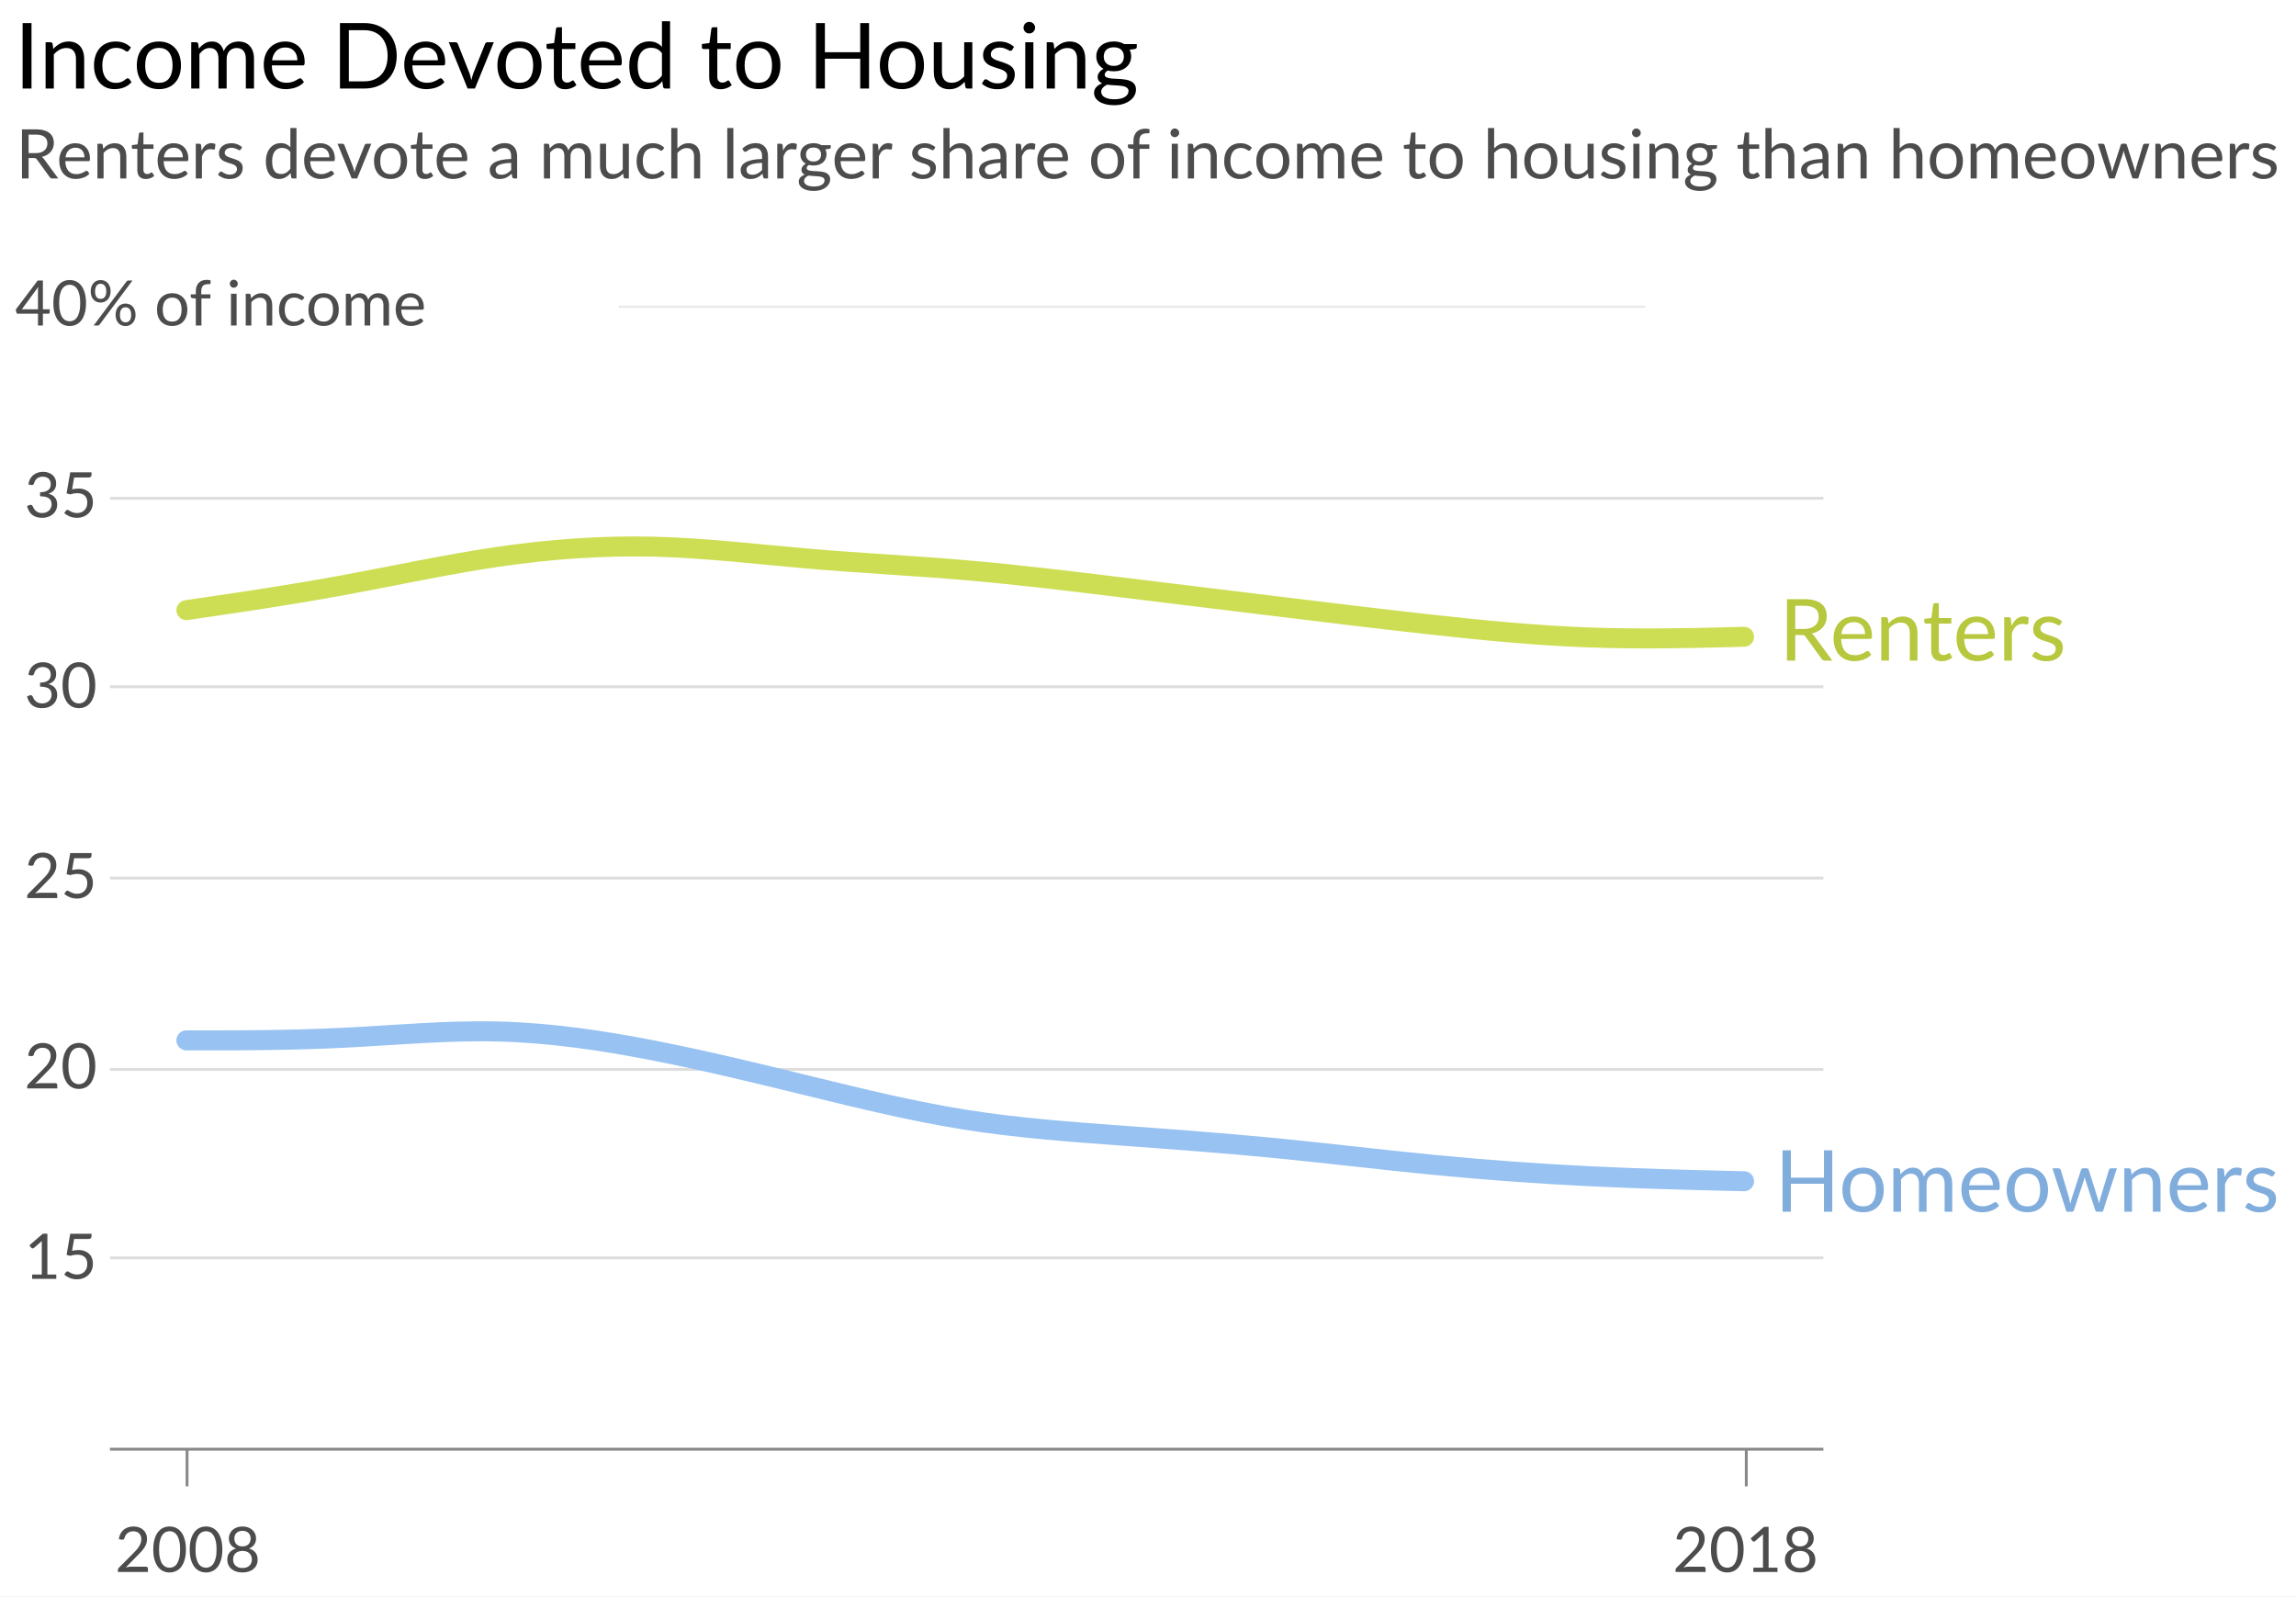
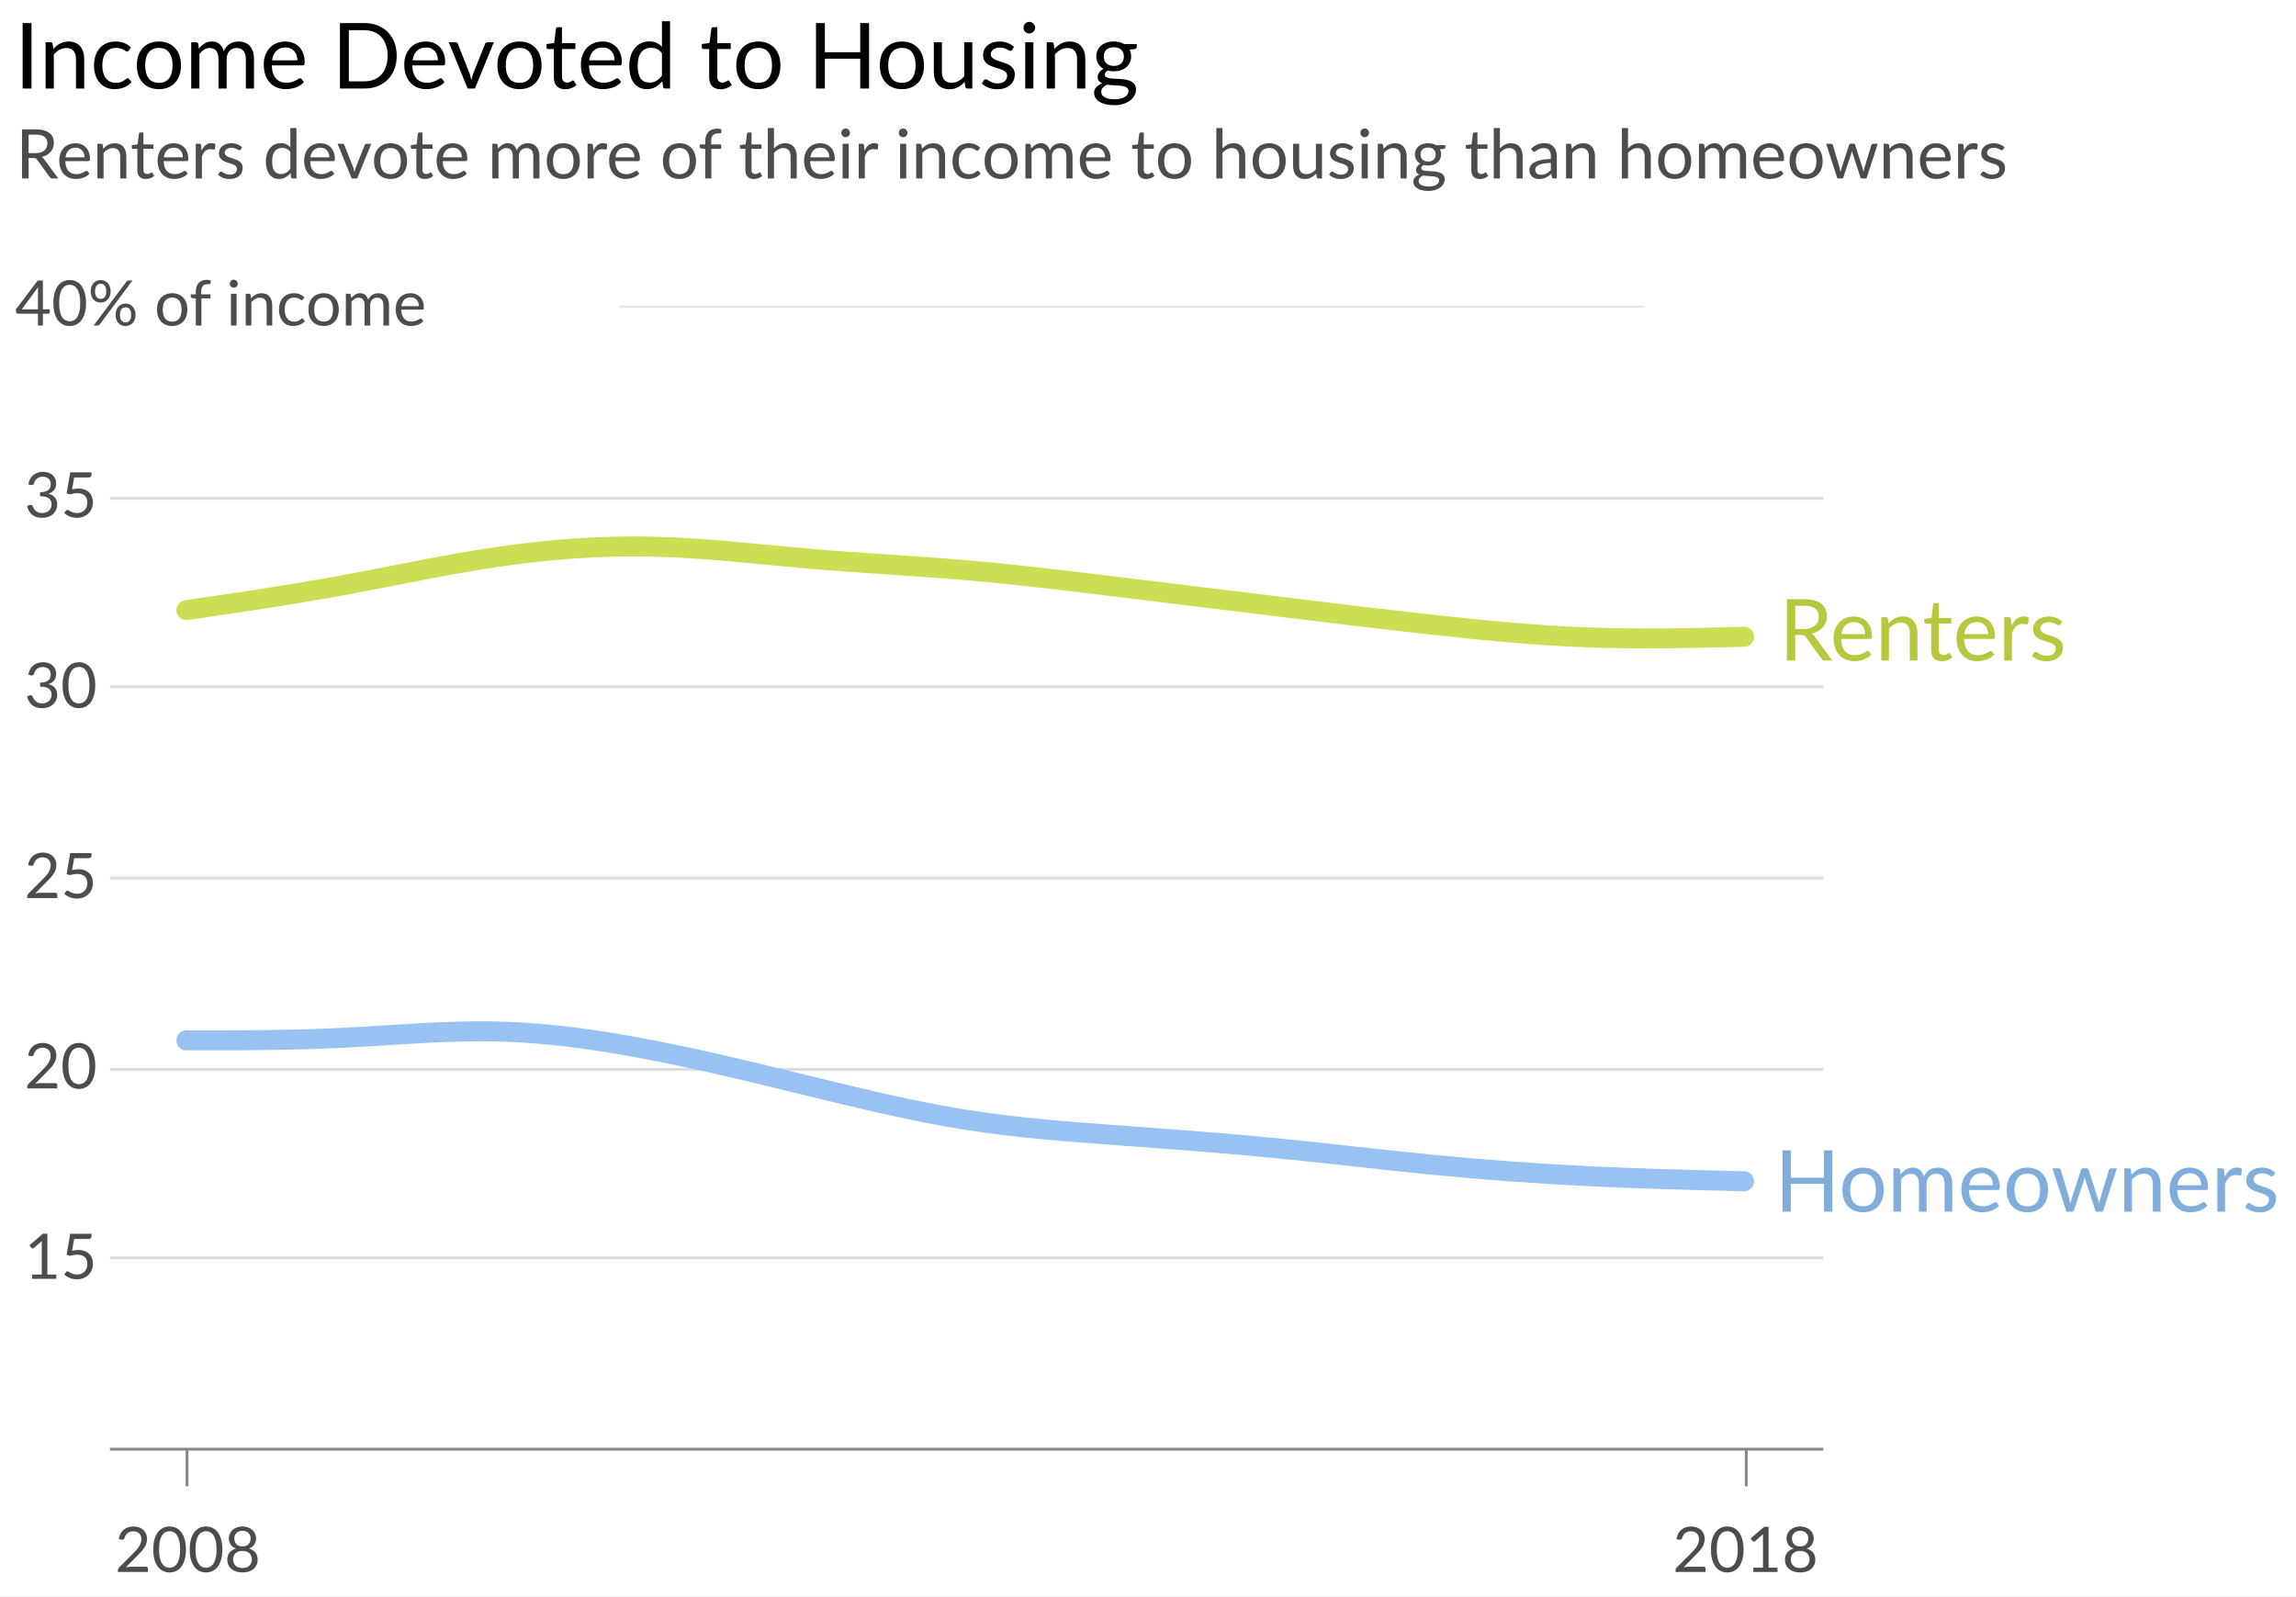
<svg xmlns="http://www.w3.org/2000/svg" class="marks" width="804" height="559" viewBox="0 0 804 559" version="1.1">
  <rect width="804" height="559" style="fill: white;" />
  <g transform="translate(38,107)">
    <g class="mark-group role-frame root">
      <g transform="translate(0,0)">
        <path class="background" d="M0.5,0.5h600v400h-600Z" style="fill: none; stroke: #ddd; stroke-opacity: 0;" />
        <g>
          <g class="mark-group role-axis">
            <g transform="translate(0.5,0.5)">
              <path class="background" d="M0,0h0v0h0Z" style="pointer-events: none; fill: none;" />
              <g>
                <g class="mark-rule role-axis-grid" style="pointer-events: none;">
                  <line transform="translate(0,333)" x2="600" y2="0" style="fill: none; stroke: #ddd; stroke-opacity: 1; stroke-width: 1; opacity: 1;" />
                  <line transform="translate(0,267)" x2="600" y2="0" style="fill: none; stroke: #ddd; stroke-opacity: 1; stroke-width: 1; opacity: 1;" />
                  <line transform="translate(0,200)" x2="600" y2="0" style="fill: none; stroke: #ddd; stroke-opacity: 1; stroke-width: 1; opacity: 1;" />
                  <line transform="translate(0,133)" x2="600" y2="0" style="fill: none; stroke: #ddd; stroke-opacity: 1; stroke-width: 1; opacity: 1;" />
                  <line transform="translate(0,67)" x2="600" y2="0" style="fill: none; stroke: #ddd; stroke-opacity: 1; stroke-width: 1; opacity: 1;" />
                </g>
              </g>
              <path class="foreground" d="" style="pointer-events: none; display: none; fill: none;" />
            </g>
          </g>
          <g class="mark-group role-axis">
            <g transform="translate(0.5,400.5)">
              <path class="background" d="M0,0h0v0h0Z" style="pointer-events: none; fill: none;" />
              <g>
                <g class="mark-rule role-axis-tick" style="pointer-events: none;">
                  <line transform="translate(27,0)" x2="0" y2="13" style="fill: none; stroke: #888; stroke-width: 1; opacity: 1;" />
                  <line transform="translate(573,0)" x2="0" y2="13" style="fill: none; stroke: #888; stroke-width: 1; opacity: 1;" />
                </g>
                <g class="mark-text role-axis-label" style="pointer-events: none;">
                  <text text-anchor="middle" transform="translate(27.27273,43)" style="font-family: Lato, Calibri, Arial; font-size: 22px; fill: #000; fill-opacity: 0.7; opacity: 1;">2008</text>
                  <text text-anchor="middle" transform="translate(572.7273,43)" style="font-family: Lato, Calibri, Arial; font-size: 22px; fill: #000; fill-opacity: 0.7; opacity: 1;">2018</text>
                </g>
                <g class="mark-rule role-axis-domain" style="pointer-events: none;">
                  <line transform="translate(0,0)" x2="600" y2="0" style="fill: none; stroke: #888; stroke-width: 1; opacity: 1;" />
                </g>
              </g>
              <path class="foreground" d="" style="pointer-events: none; display: none; fill: none;" />
            </g>
          </g>
          <g class="mark-group role-axis">
            <g transform="translate(0.5,0.5)">
              <path class="background" d="M0,0h0v0h0Z" style="pointer-events: none; fill: none;" />
              <g>
                <g class="mark-text role-axis-label" style="pointer-events: none;">
                  <text text-anchor="start" transform="translate(-30,340.3333)" style="font-family: Lato, Calibri, Arial; font-size: 22px; fill: #000; fill-opacity: 0.7; opacity: 1;">15</text>
                  <text text-anchor="start" transform="translate(-30,273.6667)" style="font-family: Lato, Calibri, Arial; font-size: 22px; fill: #000; fill-opacity: 0.7; opacity: 1;">20</text>
                  <text text-anchor="start" transform="translate(-30,207)" style="font-family: Lato, Calibri, Arial; font-size: 22px; fill: #000; fill-opacity: 0.7; opacity: 1;">25</text>
                  <text text-anchor="start" transform="translate(-30,140.3333)" style="font-family: Lato, Calibri, Arial; font-size: 22px; fill: #000; fill-opacity: 0.7; opacity: 1;">30</text>
                  <text text-anchor="start" transform="translate(-30,73.66667)" style="font-family: Lato, Calibri, Arial; font-size: 22px; fill: #000; fill-opacity: 0.7; opacity: 1;">35</text>
                </g>
                <g class="mark-rule role-axis-domain" style="pointer-events: none;">
                  <line transform="translate(0,400)" x2="0" y2="-400" style="fill: none; stroke: #888; stroke-width: 0; opacity: 1;" />
                </g>
                <g class="mark-text role-axis-title" style="pointer-events: none;">
-                   <text text-anchor="start" transform="translate(-33,-45)" style="font-family: Lato, Calibri, Arial; font-size: 24px; font-weight: normal; fill: #000; fill-opacity: 0.7; opacity: 1;">Renters devote a much larger share of income to housing than homeowners</text>
+                   <text text-anchor="start" transform="translate(-33,-45)" style="font-family: Lato, Calibri, Arial; font-size: 24px; font-weight: normal; fill: #000; fill-opacity: 0.7; opacity: 1;">Renters devote more of their income to housing than homeowners</text>
                </g>
              </g>
              <path class="foreground" d="" style="pointer-events: none; display: none; fill: none;" />
            </g>
          </g>
          <g class="mark-line role-mark layer_0_marks">
            <path d="M27.273,257.333L36.364,257.333C45.455,257.333,63.636,257.333,81.818,256.444C100,255.556,118.182,253.778,136.364,254.222C154.545,254.667,172.727,257.333,190.909,260.889C209.091,264.444,227.273,268.889,245.455,273.333C263.636,277.778,281.818,282.222,300,285.111C318.182,288,336.364,289.333,354.545,290.667C372.727,292,390.909,293.333,409.091,295.111C427.273,296.889,445.455,299.111,463.636,300.889C481.818,302.667,500,304,518.182,304.889C536.364,305.778,554.545,306.222,563.636,306.444L572.727,306.667" style="fill: none; stroke: #97c2f2; stroke-width: 7; stroke-linecap: round;" />
          </g>
          <g class="mark-line role-mark layer_1_marks">
            <path d="M27.273,106.667L36.364,105.333C45.455,104,63.636,101.333,81.818,98C100,94.667,118.182,90.667,136.364,88C154.545,85.333,172.727,84,190.909,84.444C209.091,84.889,227.273,87.111,245.455,88.667C263.636,90.222,281.818,91.111,300,92.667C318.182,94.222,336.364,96.444,354.545,98.667C372.727,100.889,390.909,103.111,409.091,105.333C427.273,107.556,445.455,109.778,463.636,111.778C481.818,113.778,500,115.556,518.182,116.222C536.364,116.889,554.545,116.444,563.636,116.222L572.727,116" style="fill: none; stroke: #cede54; stroke-width: 7; stroke-linecap: round;" />
          </g>
          <g class="mark-text role-mark layer_2_marks">
            <text text-anchor="middle" transform="translate(635.2727,124.3333)" style="font-family: lato; font-size: 30px; fill: #b7c83e;">Renters</text>
          </g>
          <g class="mark-text role-mark layer_3_marks">
            <text text-anchor="middle" transform="translate(671.8182,317.3333)" style="font-family: lato; font-size: 30px; fill: #81addc;">Homeowners</text>
          </g>
          <g class="mark-text role-mark layer_4_marks">
            <text text-anchor="middle" transform="translate(39.27273,7)" style="font-family: lato; font-size: 22px; fill: black; opacity: 0.7;">40% of income</text>
          </g>
          <g class="mark-text role-mark layer_5_marks">
            <text text-anchor="middle" transform="translate(358.3636,-1)" style="font-family: sans-serif; font-size: 11.5px; font-weight: bold; fill: black; opacity: 0.09;">____________________________________________________________________________</text>
          </g>
          <g class="mark-group role-title">
            <g transform="translate(-33,-101)">
              <path class="background" d="M0,0h0v0h0Z" style="pointer-events: none; fill: none;" />
              <g>
                <g class="mark-text role-title-text" style="pointer-events: none;">
                  <text text-anchor="start" transform="translate(0,25)" style="font-family: Lato, Calibri, Arial; font-size: 32px; font-weight: normal; fill: #000; opacity: 1;">Income Devoted to Housing</text>
                </g>
              </g>
              <path class="foreground" d="" style="pointer-events: none; display: none; fill: none;" />
            </g>
          </g>
        </g>
        <path class="foreground" d="" style="display: none; fill: none;" />
      </g>
    </g>
  </g>
</svg>
